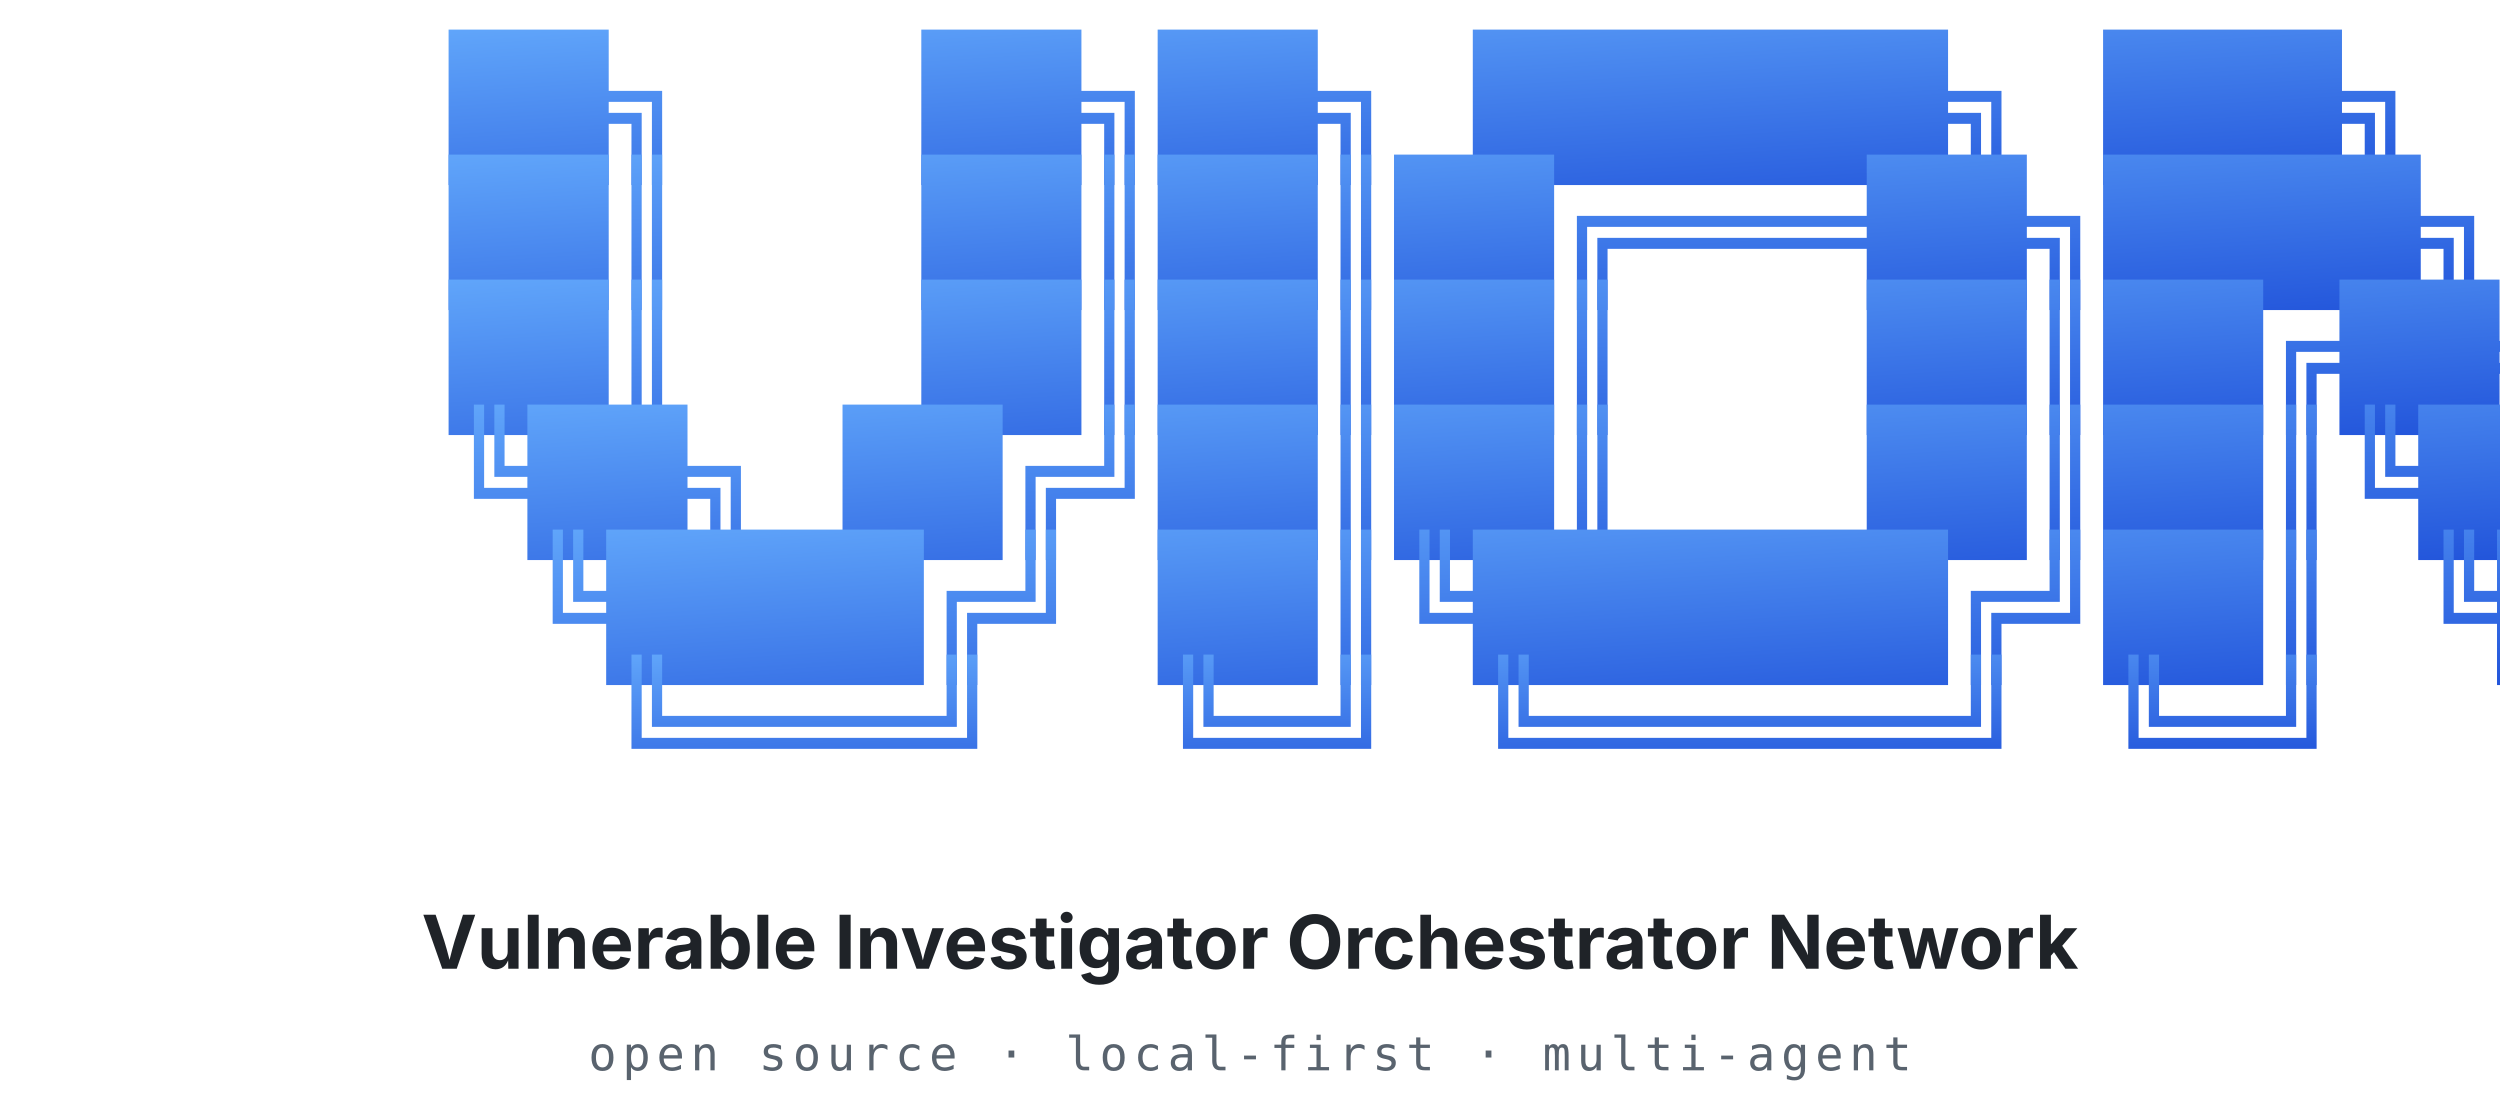
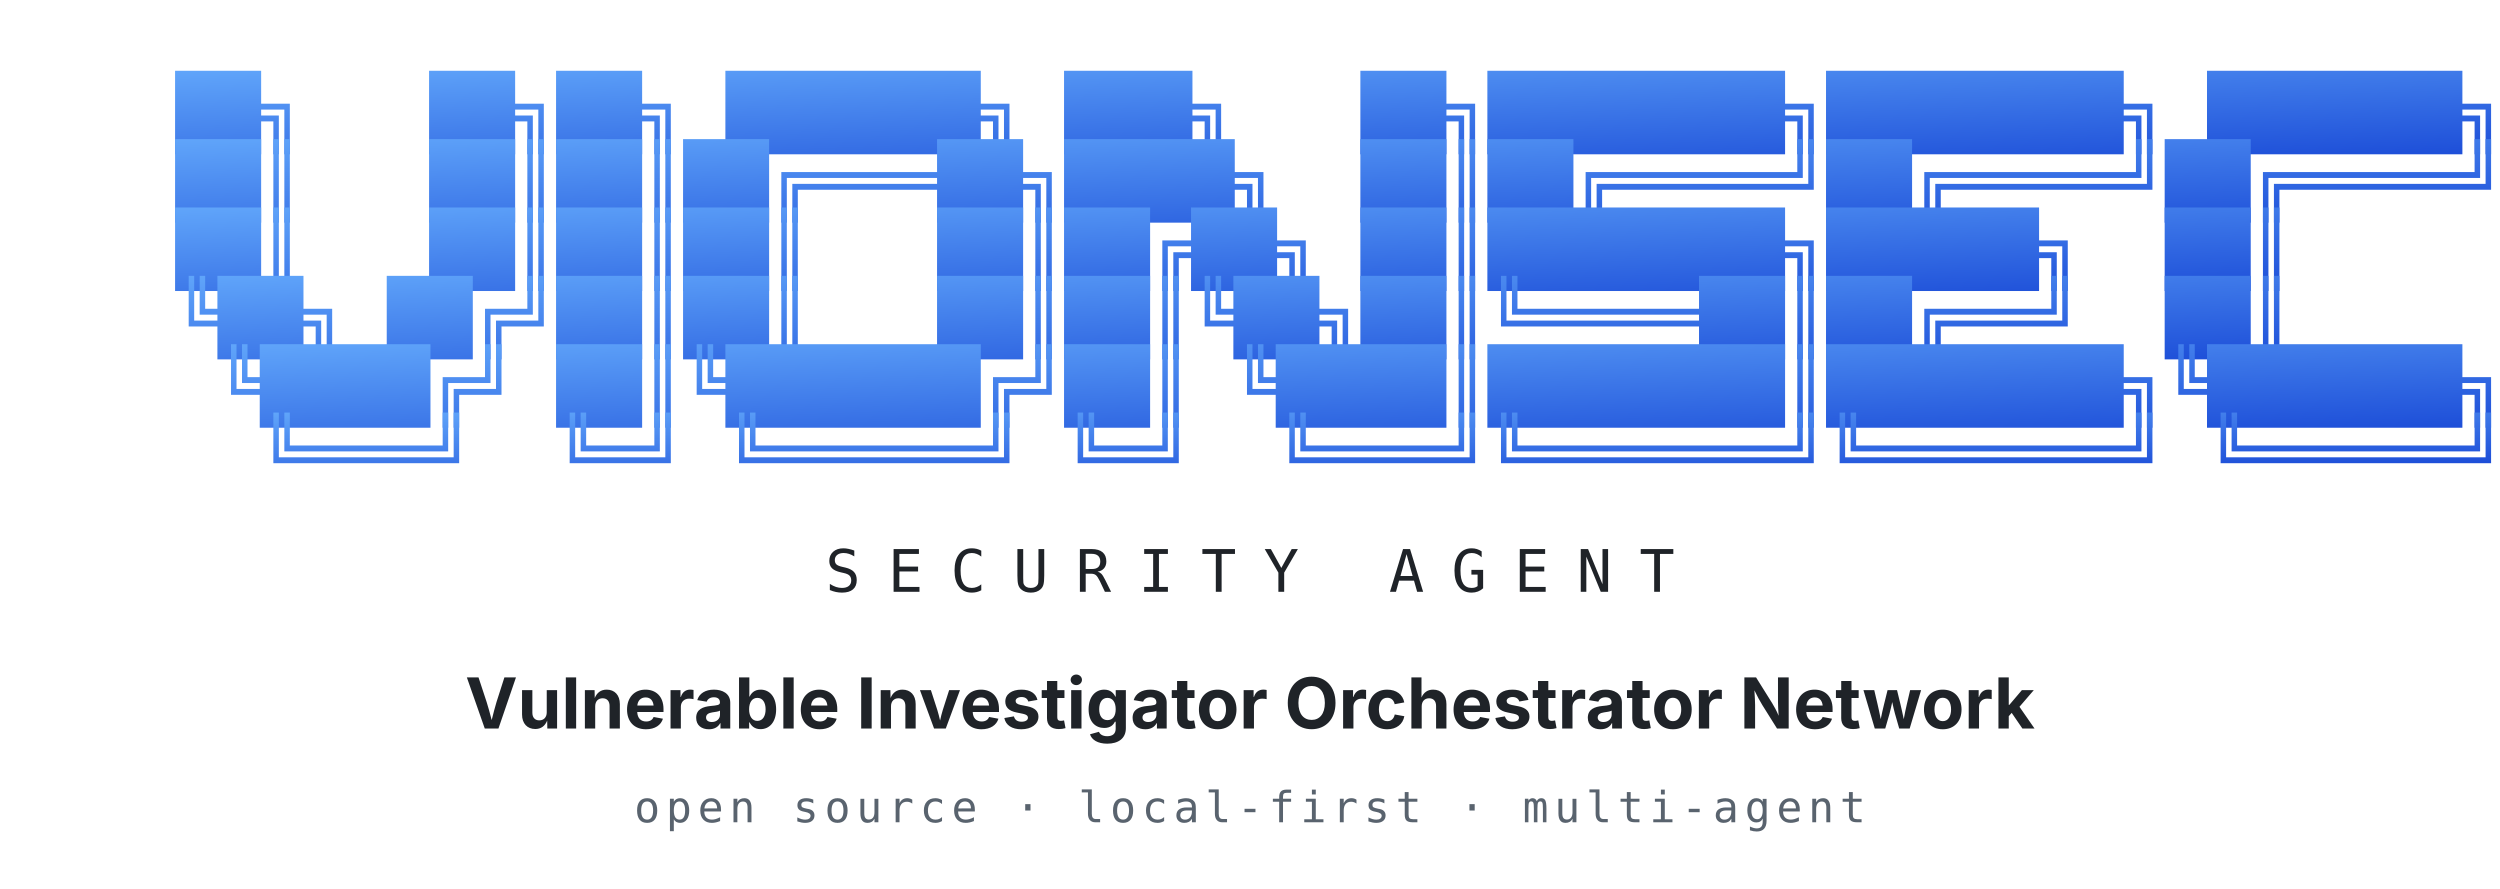
- <svg xmlns="http://www.w3.org/2000/svg" width="1280" height="560" viewBox="0 0 1280 560" role="img" aria-label="VION">
+ <svg xmlns="http://www.w3.org/2000/svg" width="1280" height="455" viewBox="0 0 1280 455" role="img" aria-label="VIONSEC Security Agent">
  <defs>
    <linearGradient id="g" x1="0" y1="0" x2="1" y2="1">
      <stop offset="0" stop-color="#60A5FA" />
      <stop offset="1" stop-color="#1D4ED8" />
    </linearGradient>
  </defs>
-   <g font-family="'Cascadia Mono', Consolas, Menlo, 'DejaVu Sans Mono', 'Liberation Mono', monospace" font-size="67" fill="url(#g)">
-     <text x="190" y="78" textLength="900" lengthAdjust="spacingAndGlyphs" xml:space="preserve"> ██╗   ██╗██╗ ██████╗ ███╗   ██╗</text>
-     <text x="190" y="142" textLength="900" lengthAdjust="spacingAndGlyphs" xml:space="preserve"> ██║   ██║██║██╔═══██╗████╗  ██║</text>
-     <text x="190" y="206" textLength="900" lengthAdjust="spacingAndGlyphs" xml:space="preserve"> ██║   ██║██║██║   ██║██╔██╗ ██║</text>
-     <text x="190" y="270" textLength="900" lengthAdjust="spacingAndGlyphs" xml:space="preserve"> ╚██╗ ██╔╝██║██║   ██║██║╚██╗██║</text>
-     <text x="190" y="334" textLength="900" lengthAdjust="spacingAndGlyphs" xml:space="preserve">  ╚████╔╝ ██║╚██████╔╝██║ ╚████║</text>
-     <text x="190" y="398" textLength="900" lengthAdjust="spacingAndGlyphs" xml:space="preserve">   ╚═══╝  ╚═╝ ╚═════╝ ╚═╝  ╚═══╝</text>
+   <g font-family="'Cascadia Mono', Consolas, Menlo, 'DejaVu Sans Mono', 'Liberation Mono', monospace" font-size="36" fill="url(#g)">
+     <text x="90" y="70" textLength="1100" lengthAdjust="spacingAndGlyphs" xml:space="preserve">██╗   ██╗██╗ ██████╗ ███╗   ██╗███████╗███████╗ ██████╗</text>
+     <text x="90" y="105" textLength="1100" lengthAdjust="spacingAndGlyphs" xml:space="preserve">██║   ██║██║██╔═══██╗████╗  ██║██╔════╝██╔════╝██╔════╝</text>
+     <text x="90" y="140" textLength="1100" lengthAdjust="spacingAndGlyphs" xml:space="preserve">██║   ██║██║██║   ██║██╔██╗ ██║███████╗█████╗  ██║     </text>
+     <text x="90" y="175" textLength="1100" lengthAdjust="spacingAndGlyphs" xml:space="preserve">╚██╗ ██╔╝██║██║   ██║██║╚██╗██║╚════██║██╔══╝  ██║     </text>
+     <text x="90" y="210" textLength="1100" lengthAdjust="spacingAndGlyphs" xml:space="preserve"> ╚████╔╝ ██║╚██████╔╝██║ ╚████║███████║███████╗╚██████╗</text>
+     <text x="90" y="245" textLength="1100" lengthAdjust="spacingAndGlyphs" xml:space="preserve">  ╚═══╝  ╚═╝ ╚═════╝ ╚═╝  ╚═══╝╚══════╝╚══════╝ ╚═════╝</text>
  </g>
-   <text x="640" y="496" text-anchor="middle" font-family="Inter, 'Segoe UI', Helvetica, Arial, sans-serif" font-size="38" font-weight="700" fill="#1f2328">Vulnerable Investigator Orchestrator Network</text>
-   <text x="640" y="548" text-anchor="middle" font-family="'Cascadia Mono', Consolas, Menlo, monospace" font-size="24" letter-spacing="3" fill="#59636e">open source · local-first · multi-agent</text>
+   <text x="640" y="303" text-anchor="middle" font-family="'Cascadia Mono', Consolas, Menlo, monospace" font-size="30" letter-spacing="14" fill="#1f2328">SECURITY AGENT</text>
+   <text x="640" y="373" text-anchor="middle" font-family="Inter, 'Segoe UI', Helvetica, Arial, sans-serif" font-size="36" font-weight="700" fill="#1f2328">Vulnerable Investigator Orchestrator Network</text>
+   <text x="640" y="421" text-anchor="middle" font-family="'Cascadia Mono', Consolas, Menlo, monospace" font-size="22" letter-spacing="3" fill="#59636e">open source · local-first · multi-agent</text>
</svg>
